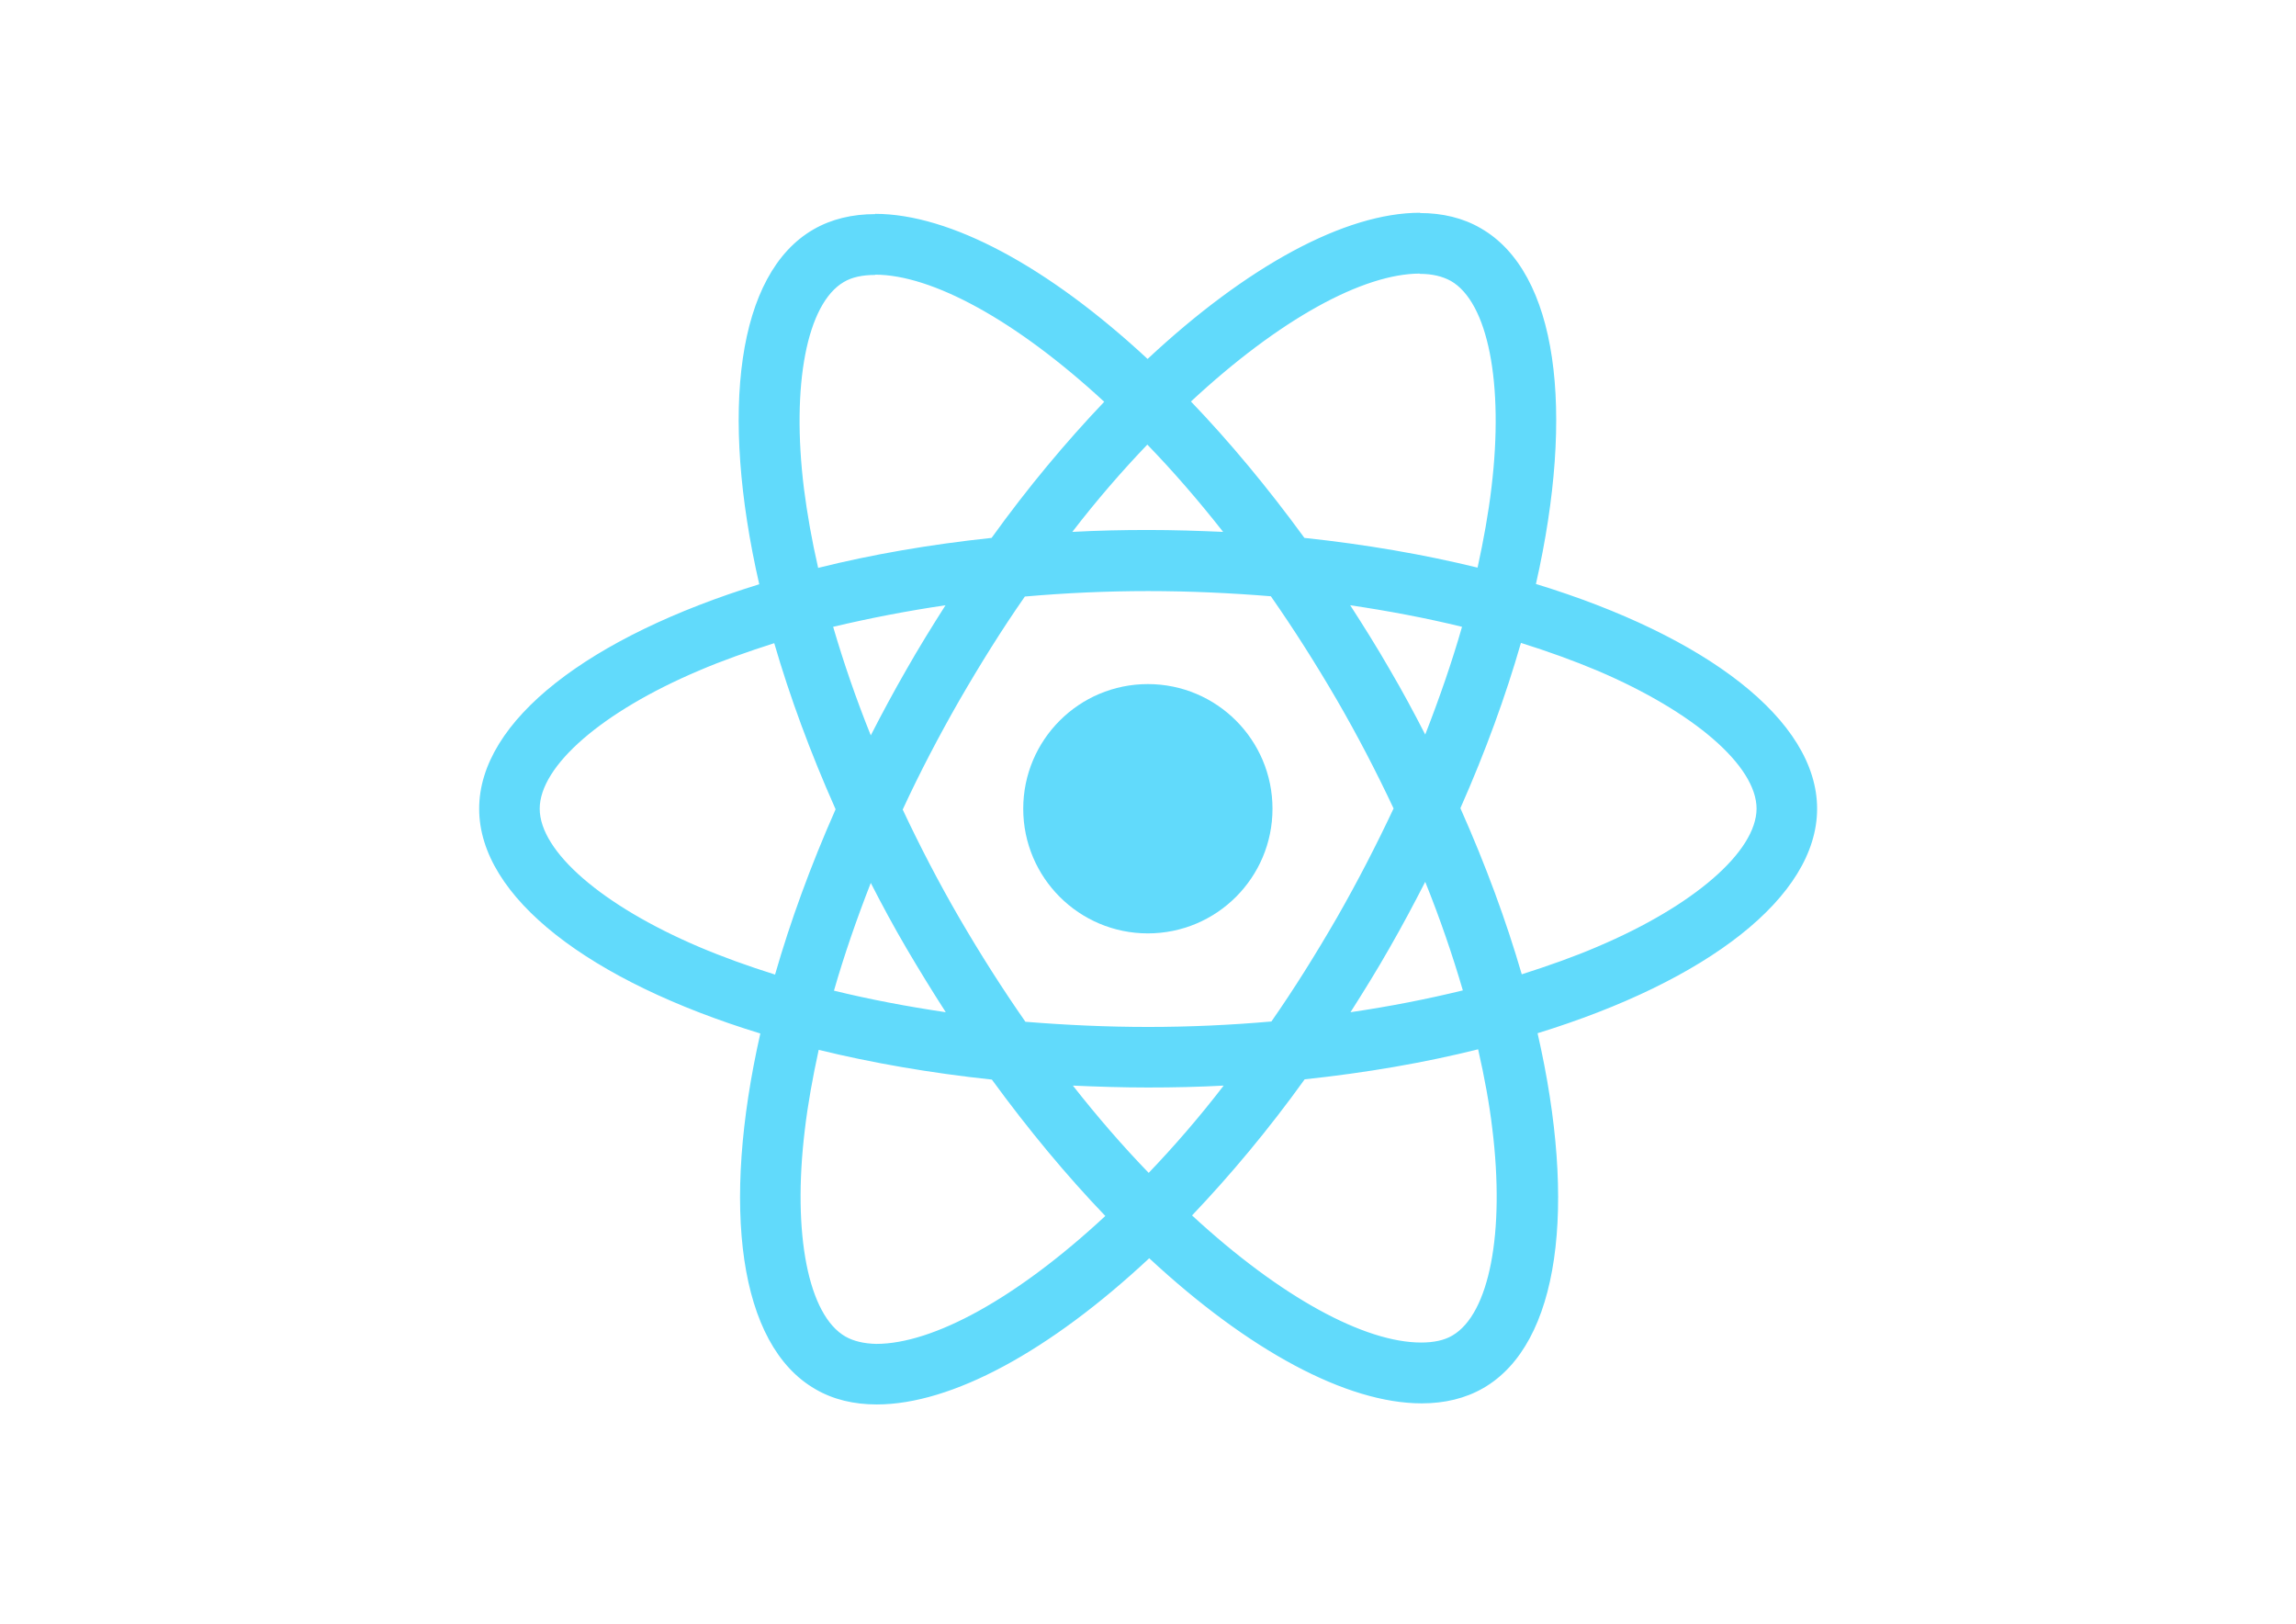
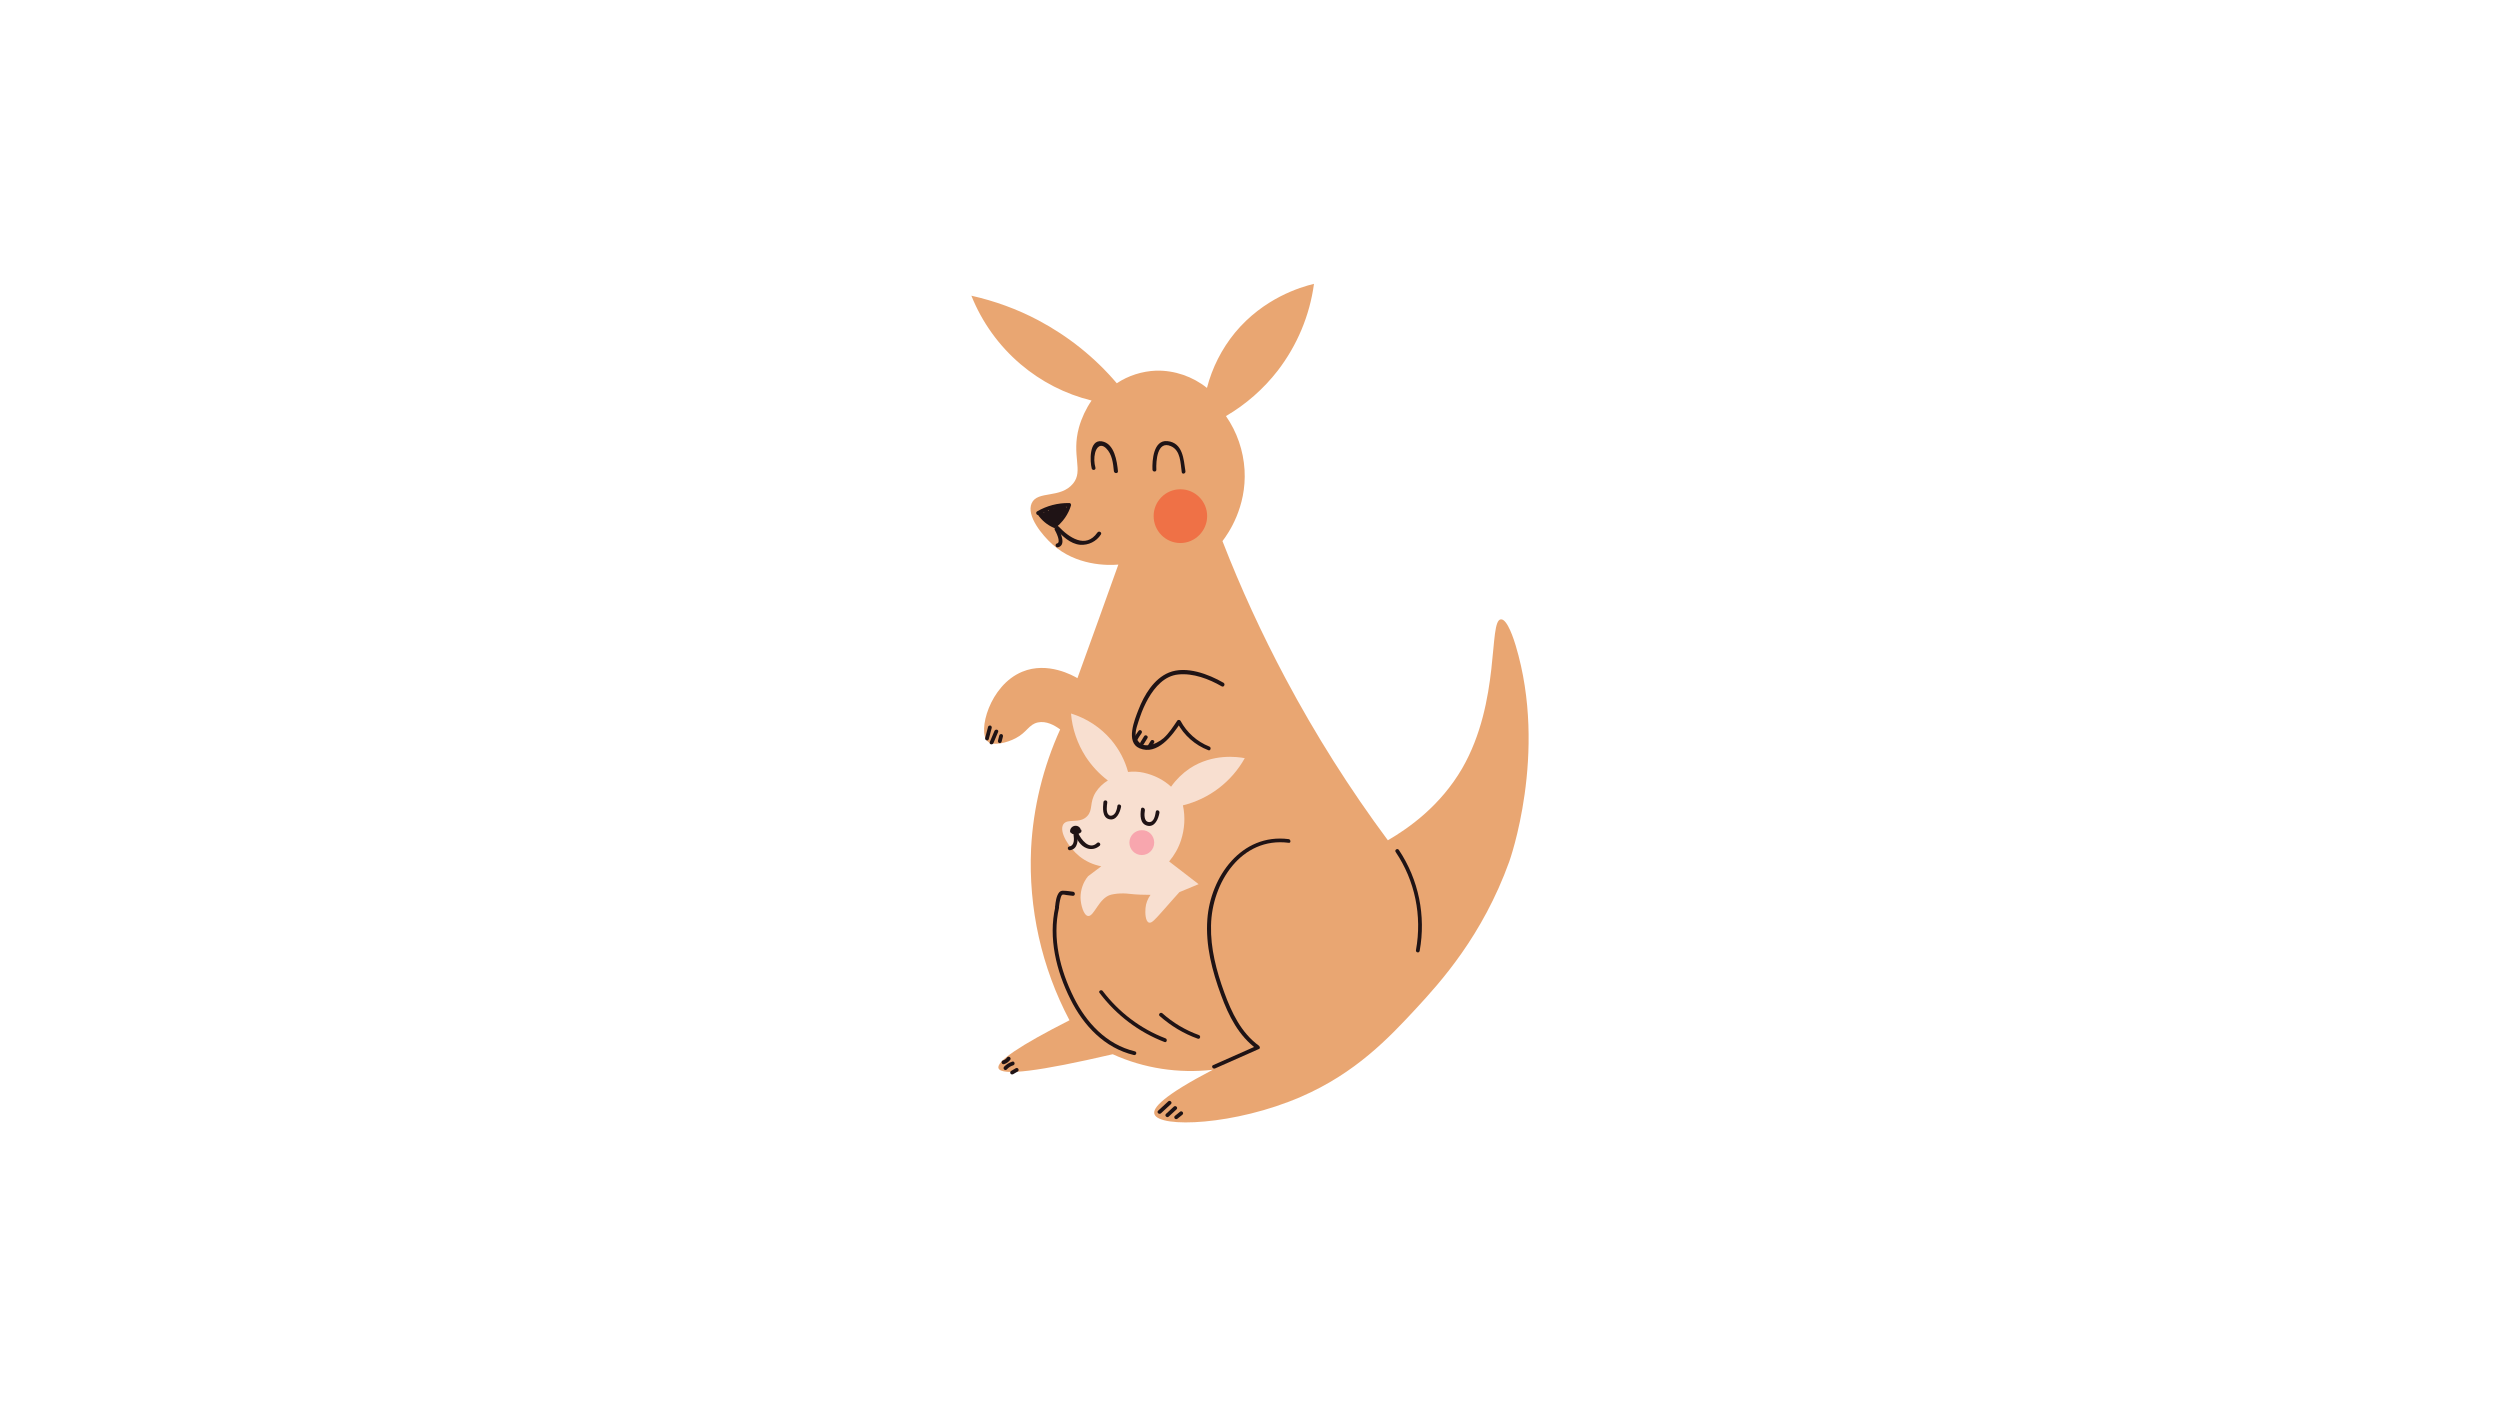
- <svg xmlns="http://www.w3.org/2000/svg" viewBox="0 0 841.9 595.3">
-   <g fill="#61DAFB">
-     <path d="M666.3 296.5c0-32.5-40.7-63.3-103.1-82.4 14.4-63.6 8-114.2-20.2-130.4-6.5-3.8-14.1-5.6-22.4-5.6v22.3c4.6 0 8.3.9 11.4 2.6 13.6 7.8 19.5 37.5 14.9 75.7-1.1 9.4-2.9 19.3-5.1 29.4-19.6-4.8-41-8.5-63.5-10.9-13.5-18.5-27.5-35.3-41.6-50 32.6-30.3 63.2-46.9 84-46.9V78c-27.5 0-63.5 19.6-99.9 53.6-36.4-33.8-72.4-53.2-99.9-53.2v22.3c20.7 0 51.4 16.5 84 46.6-14 14.7-28 31.4-41.3 49.9-22.6 2.4-44 6.1-63.6 11-2.3-10-4-19.7-5.2-29-4.7-38.2 1.1-67.9 14.6-75.8 3-1.8 6.9-2.6 11.5-2.6V78.5c-8.4 0-16 1.8-22.6 5.6-28.1 16.2-34.4 66.7-19.9 130.1-62.2 19.2-102.7 49.9-102.7 82.3 0 32.5 40.7 63.3 103.1 82.4-14.4 63.6-8 114.2 20.2 130.4 6.5 3.8 14.1 5.6 22.5 5.6 27.5 0 63.5-19.6 99.9-53.6 36.4 33.8 72.4 53.2 99.9 53.2 8.4 0 16-1.8 22.6-5.6 28.1-16.2 34.4-66.7 19.9-130.1 62-19.1 102.5-49.9 102.5-82.3zm-130.2-66.7c-3.7 12.9-8.3 26.2-13.5 39.5-4.1-8-8.4-16-13.1-24-4.6-8-9.5-15.8-14.4-23.4 14.2 2.1 27.9 4.7 41 7.9zm-45.8 106.5c-7.8 13.5-15.8 26.3-24.1 38.2-14.9 1.3-30 2-45.2 2-15.1 0-30.2-.7-45-1.9-8.3-11.9-16.4-24.6-24.2-38-7.6-13.1-14.5-26.4-20.8-39.8 6.2-13.4 13.2-26.8 20.7-39.9 7.8-13.5 15.8-26.3 24.1-38.2 14.9-1.3 30-2 45.2-2 15.1 0 30.2.7 45 1.9 8.3 11.9 16.4 24.6 24.2 38 7.6 13.1 14.5 26.4 20.8 39.8-6.3 13.4-13.2 26.8-20.7 39.9zm32.3-13c5.4 13.4 10 26.8 13.8 39.8-13.1 3.2-26.9 5.9-41.2 8 4.9-7.7 9.8-15.6 14.4-23.7 4.6-8 8.9-16.1 13-24.1zM421.2 430c-9.3-9.6-18.6-20.3-27.8-32 9 .4 18.2.7 27.5.7 9.4 0 18.7-.2 27.8-.7-9 11.7-18.3 22.4-27.5 32zm-74.4-58.9c-14.2-2.1-27.9-4.7-41-7.9 3.7-12.9 8.3-26.2 13.5-39.5 4.1 8 8.4 16 13.1 24 4.7 8 9.5 15.8 14.4 23.4zM420.7 163c9.3 9.6 18.6 20.3 27.8 32-9-.4-18.2-.7-27.5-.7-9.4 0-18.7.2-27.8.7 9-11.7 18.3-22.4 27.5-32zm-74 58.9c-4.9 7.7-9.8 15.6-14.4 23.7-4.6 8-8.9 16-13 24-5.4-13.4-10-26.8-13.8-39.8 13.1-3.1 26.9-5.8 41.2-7.9zm-90.5 125.2c-35.4-15.1-58.3-34.9-58.3-50.6 0-15.7 22.9-35.6 58.3-50.6 8.6-3.7 18-7 27.7-10.1 5.7 19.6 13.2 40 22.5 60.9-9.2 20.8-16.6 41.1-22.2 60.6-9.9-3.1-19.3-6.5-28-10.2zM310 490c-13.6-7.8-19.5-37.5-14.9-75.7 1.1-9.4 2.9-19.3 5.1-29.4 19.6 4.8 41 8.5 63.5 10.9 13.5 18.5 27.5 35.3 41.6 50-32.6 30.3-63.2 46.9-84 46.9-4.5-.1-8.3-1-11.3-2.7zm237.2-76.2c4.7 38.2-1.1 67.9-14.6 75.8-3 1.8-6.9 2.6-11.5 2.6-20.7 0-51.4-16.5-84-46.6 14-14.7 28-31.4 41.3-49.9 22.6-2.4 44-6.1 63.6-11 2.3 10.1 4.1 19.8 5.2 29.1zm38.5-66.7c-8.6 3.7-18 7-27.7 10.1-5.7-19.6-13.2-40-22.5-60.9 9.2-20.8 16.6-41.1 22.2-60.6 9.9 3.1 19.3 6.5 28.1 10.2 35.4 15.1 58.3 34.9 58.3 50.6-.1 15.7-23 35.6-58.4 50.6zM320.8 78.4z" />
-     <circle cx="420.9" cy="296.5" r="45.7" />
-     <path d="M520.5 78.1z" />
+ <svg xmlns="http://www.w3.org/2000/svg" width="1920" zoomAndPan="magnify" viewBox="0 0 1440 810" height="1080" preserveAspectRatio="xMidYMid meet" version="1.0">
+   <defs>
+     <clipPath id="ea2a0272d2">
+       <path d="M 559.508 163.5 L 880.492 163.5 L 880.492 646.5 L 559.508 646.5 Z M 559.508 163.5 " clip-rule="nonzero" />
+     </clipPath>
+   </defs>
+   <g clip-path="url(#ea2a0272d2)">
+     <path fill="#e9a672" d="M 606.078 313.465 C 600.496 308.43 591 297.133 594.242 289.863 C 597.594 282.375 610.883 287.406 618.141 278.461 C 624.172 271.082 617.023 262.465 621.492 246.141 C 623.055 240.66 625.516 235.402 628.754 230.707 C 613.676 227.016 599.715 219.859 587.875 209.797 C 575.367 199.172 565.648 185.641 559.508 170.32 C 572.91 173.336 585.867 178.035 597.926 184.41 C 615.238 193.582 630.648 205.883 643.273 220.758 C 649.973 216.285 657.902 213.82 665.945 213.488 C 676.555 213.262 686.941 216.844 695.207 223.438 C 698.219 211.809 703.695 200.961 711.398 191.566 C 727.816 171.773 748.93 165.398 756.855 163.496 C 754.398 181.727 747.141 198.949 735.973 213.488 C 727.816 224 717.656 232.945 706.152 239.656 C 712.516 248.824 716.203 259.562 716.871 270.746 C 718.102 292.215 707.379 307.426 704.141 311.672 C 714.637 338.738 726.812 365.129 740.438 390.742 C 757.75 423.281 777.41 454.371 799.41 484.008 C 811.695 476.852 829.676 464.098 842.188 442.629 C 864.523 403.934 857.266 357.301 864.523 356.742 C 868.32 356.406 872.227 369.156 873.008 371.73 C 891.773 434.02 869.324 496.309 869.324 496.309 C 853.914 539.027 829.676 565.758 815.715 580.855 C 799.969 597.852 780.867 618.09 749.375 631.738 C 711.512 648.176 667.508 649.961 664.938 641.688 C 663.82 638.219 669.855 631.18 698.555 616.191 C 678.898 618.426 658.906 615.41 640.926 607.242 C 598.598 617.086 576.703 619.883 575.145 615.293 C 573.805 611.379 587.43 602.211 616.023 587.672 C 599.938 557.258 592.34 523.148 593.906 488.816 C 595.133 465.109 600.832 441.848 610.66 420.148 C 607.309 417.688 602.621 415.117 597.816 416.125 C 592.566 417.242 591.559 421.828 585.082 425.18 C 580.281 427.754 571.906 429.992 568.777 426.973 C 563.078 421.496 569.895 394.766 588.77 386.938 C 603.508 380.785 618.363 389.285 620.598 390.629 C 628.531 368.82 636.348 347.012 644.164 325.207 C 637.801 325.766 619.816 325.879 606.078 313.465 " fill-opacity="1" fill-rule="nonzero" />
  </g>
+   <path fill="#f8dfd0" d="M 674.543 453.141 C 677.449 449.004 681.133 445.426 685.266 442.629 C 698.441 433.906 712.852 435.918 716.984 436.699 C 709.391 450.344 696.438 460.184 681.359 463.875 C 682.809 470.586 682.363 477.52 680.242 484.008 C 678.789 488.48 676.441 492.617 673.426 496.195 L 690.402 509.281 L 679.348 513.863 C 678.23 515.098 674.879 518.789 670.297 524.043 C 665.164 529.855 663.375 531.871 661.812 531.422 C 659.688 530.754 659.578 525.719 659.801 523.148 C 660.023 520.352 661.027 517.777 662.703 515.434 C 658.684 515.434 654.777 515.32 650.754 514.875 C 648.297 514.539 645.84 514.539 643.387 514.762 C 642.27 514.875 641.152 515.098 640.035 515.32 C 632.883 517.109 630.312 527.957 626.742 527.621 C 624.172 527.285 622.496 521.246 622.387 517.109 C 622.387 512.637 623.84 508.164 626.742 504.695 L 634.336 498.988 C 629.754 498.098 625.516 496.195 621.828 493.289 C 615.574 488.258 609.879 479.086 612.445 474.836 C 614.906 471.031 621.938 474.836 626.297 470.027 C 629.648 466.449 627.414 462.312 631.098 456.387 C 632.883 453.59 635.34 451.238 638.133 449.562 C 633.105 445.762 628.867 441.176 625.402 435.918 C 620.598 428.426 617.582 419.816 616.91 410.98 C 625.961 413.773 634 419.031 640.145 426.301 C 644.609 431.668 647.961 437.934 649.75 444.641 C 652.766 444.305 655.781 444.418 658.793 445.09 C 664.715 446.43 670.191 449.117 674.543 453.141 " fill-opacity="1" fill-rule="nonzero" />
+   <path fill="#1f1315" d="M 632.102 306.754 C 625.402 316.371 615.688 309.551 609.766 303.285 C 608.762 302.281 607.195 303.844 608.203 304.852 C 612 308.766 616.352 313.242 622.164 313.801 C 626.965 314.137 631.543 311.898 634.113 307.871 C 634.895 306.641 632.996 305.523 632.102 306.754 " fill-opacity="1" fill-rule="nonzero" />
+   <path fill="#1f1315" d="M 609.43 315.254 C 614.348 314.023 610.883 306.754 609.43 304.07 C 609.094 303.621 608.312 303.512 607.867 303.844 C 607.418 304.18 607.309 304.738 607.531 305.191 C 608.203 306.309 611.328 312.457 608.871 313.02 C 607.418 313.352 607.977 315.586 609.43 315.254 " fill-opacity="1" fill-rule="nonzero" />
+   <path fill="#1f1315" d="M 682.809 271.414 C 681.805 264.594 681.359 254.977 672.422 254.078 C 664.379 253.297 663.598 265.152 663.82 270.523 C 663.934 271.973 666.168 271.973 666.055 270.523 C 665.832 265.598 666.504 253.52 674.43 256.988 C 680.129 259.449 679.906 266.719 680.688 271.973 C 680.91 273.426 683.035 272.867 682.809 271.414 " fill-opacity="1" fill-rule="nonzero" />
+   <path fill="#1f1315" d="M 643.945 271.414 C 643.387 265.711 641.934 255.312 634.559 254.191 C 627.191 253.074 627.75 265.934 628.867 269.961 C 629.09 270.523 629.754 270.855 630.312 270.633 C 630.871 270.41 631.098 269.961 630.984 269.402 C 630.207 266.609 630.09 263.699 630.762 260.902 C 631.543 257.66 633.891 255.09 637.129 258.219 C 640.594 261.574 641.152 266.832 641.598 271.414 C 641.82 272.867 644.051 272.867 643.945 271.414 " fill-opacity="1" fill-rule="nonzero" />
+   <path fill="#1f1315" d="M 704.812 393.309 C 696.102 388.277 683.258 383.359 673.312 387.387 C 664.605 390.965 659.02 400.355 655.781 408.742 C 653.547 414.449 648.184 427.531 656.34 431 C 666.613 435.359 675.324 423.504 680.016 416.348 L 678.117 416.348 C 682.027 423.617 688.391 429.207 695.988 432.117 C 697.324 432.676 697.883 430.441 696.547 429.992 C 689.508 427.195 683.594 421.941 680.016 415.23 C 679.684 414.672 679.012 414.559 678.453 414.785 C 678.23 414.895 678.117 415.008 678.008 415.23 C 675.66 418.699 673.312 422.387 670.191 425.18 C 665.609 429.094 657.012 432.34 654.328 424.512 C 653.324 421.719 655.781 415.676 656.676 412.879 C 657.902 409.191 659.578 405.5 661.477 402.148 C 665.273 395.66 670.75 389.285 678.676 388.504 C 687.273 387.609 696.324 391.074 703.695 395.324 C 704.254 395.66 704.922 395.438 705.145 394.879 C 705.48 394.32 705.258 393.645 704.812 393.309 " fill-opacity="1" fill-rule="nonzero" />
+   <path fill="#1f1315" d="M 742.227 483.332 C 715.086 479.871 697.219 505.031 695.43 529.52 C 694.312 544.508 698.219 559.379 703.359 573.25 C 707.715 585.215 713.52 596.734 724.023 604.34 L 724.023 602.324 L 698.777 613.508 C 697.438 614.066 698.555 615.969 699.895 615.41 L 725.137 604.227 C 726.031 603.891 725.695 602.77 725.137 602.324 C 714.863 594.832 709.391 583.199 705.145 571.57 C 700.676 559.27 697.219 546.297 697.555 533.098 C 697.996 508.609 714.863 481.883 742.336 485.461 C 743.676 485.684 743.566 483.445 742.227 483.332 " fill-opacity="1" fill-rule="nonzero" />
+   <path fill="#1f1315" d="M 607.867 522.25 C 603.738 540.367 608.426 559.27 616.582 575.594 C 624.062 590.691 636.234 603.664 653.102 607.695 C 654.555 608.027 655.113 605.902 653.66 605.566 C 637.352 601.652 625.738 589.129 618.477 574.477 C 610.66 558.711 605.969 540.367 609.988 522.926 C 610.324 521.469 608.203 520.797 607.867 522.25 " fill-opacity="1" fill-rule="nonzero" />
+   <path fill="#1f1315" d="M 633.332 571.906 C 642.938 584.656 655.895 594.496 670.75 600.199 C 672.086 600.758 672.645 598.52 671.305 598.074 C 657.012 592.598 644.5 583.09 635.23 570.898 C 634.449 569.672 632.438 570.789 633.332 571.906 " fill-opacity="1" fill-rule="nonzero" />
+   <path fill="#1f1315" d="M 667.957 585.215 C 674.43 590.918 681.805 595.391 689.957 598.297 C 691.297 598.746 691.855 596.621 690.516 596.176 C 682.809 593.379 675.66 589.129 669.52 583.648 C 668.402 582.754 666.949 584.316 667.957 585.215 " fill-opacity="1" fill-rule="nonzero" />
+   <path fill="#1f1315" d="M 618.141 513.641 C 616.352 513.418 614.457 513.082 612.672 513.082 C 611.777 512.969 610.77 513.195 610.102 513.977 C 608.426 515.992 607.977 519.68 607.754 522.25 C 607.645 523.707 609.879 523.707 609.988 522.25 C 610.102 521.023 610.324 519.906 610.547 518.676 C 610.77 517.891 611.105 516.102 611.664 515.543 C 612.223 514.984 613.562 515.434 614.234 515.543 L 617.918 515.992 C 619.48 516.102 619.48 513.863 618.141 513.641 " fill-opacity="1" fill-rule="nonzero" />
+   <path fill="#1f1315" d="M 817.727 547.75 C 821.41 527.508 817.168 506.707 805.773 489.598 C 804.996 488.367 803.098 489.484 803.879 490.715 C 815.047 507.27 819.176 527.508 815.605 547.191 C 815.27 548.645 817.391 549.203 817.727 547.75 " fill-opacity="1" fill-rule="nonzero" />
+   <path fill="#1f1315" d="M 668.738 641.242 L 674.43 635.984 C 675.547 634.98 673.871 633.414 672.867 634.418 L 667.172 639.676 C 665.945 640.684 667.621 642.246 668.738 641.242 " fill-opacity="1" fill-rule="nonzero" />
+   <path fill="#1f1315" d="M 673.203 643.145 L 677.672 639.008 C 678.789 637.996 677.113 636.434 676.105 637.438 L 671.637 641.574 C 670.52 642.586 672.195 644.148 673.203 643.145 " fill-opacity="1" fill-rule="nonzero" />
+   <path fill="#1f1315" d="M 678.23 644.371 L 681.133 642.023 C 681.582 641.574 681.582 640.906 681.133 640.457 C 680.688 640.012 680.016 640.012 679.57 640.457 L 676.664 642.809 C 676.219 643.254 676.332 644.039 676.777 644.371 C 677.113 644.707 677.781 644.707 678.23 644.371 " fill-opacity="1" fill-rule="nonzero" />
+   <path fill="#1f1315" d="M 578.379 612.949 C 579.832 612.5 581.062 611.609 581.957 610.375 C 582.289 609.816 582.066 609.145 581.508 608.812 C 580.949 608.477 580.281 608.699 579.945 609.258 C 579.387 610.039 578.605 610.488 577.711 610.82 C 577.152 610.934 576.816 611.609 576.934 612.168 C 577.152 612.836 577.82 613.172 578.379 612.949 " fill-opacity="1" fill-rule="nonzero" />
+   <path fill="#1f1315" d="M 583.074 611.496 C 581.285 612.055 579.723 613.059 578.379 614.402 C 577.375 615.523 578.938 617.086 579.945 615.969 C 580.949 614.848 582.18 614.066 583.633 613.617 C 584.973 613.172 584.414 611.047 583.074 611.496 " fill-opacity="1" fill-rule="nonzero" />
+   <path fill="#1f1315" d="M 583.52 618.762 L 586.199 617.199 C 586.758 616.863 586.871 616.191 586.535 615.633 C 586.199 615.184 585.641 614.961 585.082 615.293 L 582.402 616.863 C 581.844 617.199 581.73 617.867 582.066 618.426 C 582.402 618.875 582.961 618.984 583.52 618.762 " fill-opacity="1" fill-rule="nonzero" />
+   <path fill="#1f1315" d="M 655.672 421.156 C 654.555 422.613 653.66 424.062 652.879 425.633 C 652.207 426.859 654.105 427.977 654.777 426.75 C 655.559 425.18 656.559 423.73 657.566 422.277 C 657.902 421.719 657.789 421.043 657.23 420.707 C 656.789 420.375 656.004 420.484 655.672 421.156 C 655.672 421.043 655.672 421.043 655.672 421.156 " fill-opacity="1" fill-rule="nonzero" />
+   <path fill="#1f1315" d="M 658.793 428.648 L 660.918 425.18 C 661.699 423.953 659.688 422.836 659.02 424.062 L 656.895 427.531 C 656.117 428.762 658.012 429.883 658.793 428.648 " fill-opacity="1" fill-rule="nonzero" />
+   <path fill="#1f1315" d="M 662.816 426.75 L 661.363 429.094 C 660.582 430.328 662.48 431.445 663.262 430.215 L 664.715 427.867 C 665.496 426.637 663.598 425.52 662.816 426.75 " fill-opacity="1" fill-rule="nonzero" />
+   <path fill="#1f1315" d="M 569.559 425.633 L 571.234 419.258 C 571.348 418.699 571.012 418.027 570.453 417.914 C 569.895 417.805 569.223 418.141 569.113 418.699 L 567.438 425.07 C 567.324 425.633 567.66 426.301 568.219 426.414 C 568.777 426.637 569.445 426.301 569.559 425.633 " fill-opacity="1" fill-rule="nonzero" />
+   <path fill="#1f1315" d="M 572.238 427.977 L 574.922 421.602 C 575.48 420.262 573.355 419.703 572.797 421.043 L 570.117 427.418 C 569.559 428.762 571.68 429.324 572.238 427.977 " fill-opacity="1" fill-rule="nonzero" />
+   <path fill="#1f1315" d="M 576.934 427.195 L 577.711 424.176 C 577.82 423.617 577.488 422.945 576.934 422.836 C 576.375 422.723 575.703 423.059 575.59 423.617 L 574.809 426.637 C 574.699 427.195 575.031 427.867 575.59 427.977 C 576.039 428.203 576.703 427.867 576.934 427.195 " fill-opacity="1" fill-rule="nonzero" />
+   <path fill="#1f1315" d="M 657.23 466 C 656.676 469.469 656.559 474.613 660.918 475.617 C 665.273 476.625 667.285 471.48 667.844 468.129 C 668.066 466.672 665.945 466.113 665.723 467.566 C 665.387 469.691 664.715 473.828 661.699 473.496 C 658.684 473.16 659.129 468.688 659.465 466.672 C 659.578 465.219 657.453 464.551 657.23 466 " fill-opacity="1" fill-rule="nonzero" />
+   <path fill="#1f1315" d="M 635.566 462.086 C 635.23 465.219 634.781 470.699 638.691 471.82 C 643.051 473.047 645.059 468.012 645.727 464.773 C 646.062 463.316 643.828 462.758 643.609 464.215 C 643.492 465.555 643.051 467.008 642.379 468.234 C 641.711 469.355 639.922 470.473 638.691 469.469 C 636.906 468.012 637.574 464.098 637.801 462.199 C 637.91 460.637 635.676 460.637 635.566 462.086 " fill-opacity="1" fill-rule="nonzero" />
+   <path fill="#1f1315" d="M 619.145 480.988 C 620.598 484.008 622.496 487.246 625.738 488.48 C 628.309 489.598 631.32 489.039 633.441 487.137 C 634.449 486.129 632.883 484.566 631.879 485.57 C 627.414 489.82 622.723 483.562 621.047 479.871 C 620.488 478.527 618.586 479.648 619.145 480.988 " fill-opacity="1" fill-rule="nonzero" />
+   <path fill="#1f1315" d="M 616.469 489.711 C 620.934 488.926 621.047 483.785 620.488 480.316 C 620.262 478.859 618.141 479.531 618.363 480.875 C 618.699 483.223 619.035 487.023 615.91 487.586 C 614.457 487.809 615.016 490.043 616.469 489.711 " fill-opacity="1" fill-rule="nonzero" />
+   <path fill="#1f1315" d="M 617.695 480.316 C 619.258 480.875 621.047 480.652 622.387 479.648 C 622.945 479.309 623.055 478.637 622.832 478.078 C 622.832 477.969 622.723 477.969 622.609 477.855 C 620.934 476.402 618.477 476.402 616.805 477.855 C 616.352 478.301 616.352 478.973 616.805 479.418 C 616.91 479.531 616.91 479.531 617.023 479.648 C 618.699 480.652 621.047 480.207 622.051 478.414 C 622.164 478.301 622.164 478.191 622.164 478.078 C 622.387 477.633 622.387 477.074 621.938 476.738 C 620.82 475.395 618.812 475.281 617.469 476.402 C 616.805 476.961 616.352 477.855 616.352 478.75 C 616.246 480.207 618.477 480.207 618.586 478.75 C 618.699 477.633 619.816 477.742 620.375 478.414 L 620.152 477.074 C 619.816 477.855 619.035 478.191 618.254 477.969 C 618.141 477.969 618.027 477.855 618.027 477.855 L 618.254 479.648 C 619.035 478.973 620.152 478.973 620.934 479.648 L 621.156 477.855 C 620.262 478.527 619.145 478.637 618.141 478.301 C 617.023 477.742 616.352 479.871 617.695 480.316 " fill-opacity="1" fill-rule="nonzero" />
+   <path fill="#1f1315" d="M 597.703 296.352 C 600.051 299.707 603.18 302.395 606.859 303.957 C 607.195 304.18 607.645 304.18 607.977 303.957 C 612.223 300.715 615.352 296.242 616.91 291.098 C 617.023 290.539 616.688 289.863 616.133 289.758 C 616.023 289.758 615.91 289.758 615.797 289.758 C 609.32 289.641 602.949 291.32 597.367 294.566 C 596.809 294.898 596.699 295.57 597.035 296.129 C 597.367 296.688 598.039 296.801 598.598 296.465 C 603.844 293.449 609.879 291.879 615.91 291.879 L 614.793 290.426 C 613.789 294.23 611.664 297.695 608.762 300.379 C 606.973 301.836 606.191 301.16 604.402 299.93 C 602.621 298.59 601.055 296.91 599.715 295.125 C 598.934 294.117 596.922 295.234 597.703 296.352 " fill-opacity="1" fill-rule="nonzero" />
+   <path fill="#1f1315" d="M 599.602 296.91 C 601.168 296.91 602.062 298.812 603.066 299.93 C 603.844 300.824 604.738 301.5 605.855 301.836 C 606.414 301.945 607.086 301.609 607.195 301.047 C 607.309 300.715 607.195 300.488 607.086 300.156 C 605.855 298.031 603.957 296.352 601.836 295.348 C 600.719 294.789 599.492 296.129 600.496 297.133 C 602.73 299.262 605.184 301.16 607.867 302.84 C 608.426 303.176 609.094 302.953 609.43 302.395 C 609.543 302.168 609.652 301.836 609.543 301.5 C 608.871 298.031 606.414 295.125 602.949 294.008 C 602.172 293.672 601.391 294.566 601.613 295.348 C 602.172 297.469 605.184 302.953 608.09 300.602 C 610.996 298.254 604.738 294.453 603.066 293.672 C 602.508 293.332 601.836 293.555 601.504 294.117 C 601.277 294.453 601.277 294.898 601.504 295.234 C 602.508 297.586 605.52 301.723 608.535 299.484 C 610.996 297.809 607.531 294.23 606.078 293.109 C 605.633 292.66 604.961 292.66 604.516 293.109 C 604.18 293.449 604.066 293.895 604.18 294.23 C 604.516 296.242 606.973 300.715 609.543 298.703 C 612.336 296.465 608.426 293.332 606.414 292.551 C 605.855 292.438 605.184 292.773 605.074 293.332 C 604.852 295.234 605.742 297.023 607.309 297.922 C 608.426 298.703 609.988 299.148 610.77 297.695 C 612.336 295.012 608.312 290.316 606.301 293.555 C 605.633 294.789 606.078 296.242 607.309 296.91 C 608.871 297.922 610.77 296.91 611.777 295.57 C 612.672 294.566 613.453 292.996 612.336 291.879 C 610.883 290.426 607.531 292.887 606.191 293.449 C 604.852 294.008 605.855 295.793 607.086 295.457 C 609.32 295.012 611.555 294.23 613.676 293.332 C 614.68 292.887 614.121 291.211 613.117 291.211 C 611.328 291.211 609.43 291.434 607.754 291.992 L 608.312 294.117 C 609.43 293.672 610.66 293.449 611.887 293.449 L 610.77 291.992 C 610.324 294.34 608.871 296.465 606.859 297.809 L 608.203 299.598 L 612.223 294.676 L 610.324 293.895 C 610.324 295.57 609.43 297.133 607.977 298.145 L 609.652 299.598 L 614.121 294.117 L 612.336 292.773 C 611.219 294.34 609.988 295.906 608.535 297.246 C 607.531 298.254 609.094 299.82 610.102 298.812 C 611.219 297.695 612.223 296.465 613.004 295.125 C 613.23 294.566 613.004 293.895 612.445 293.672 C 612 293.449 611.441 293.555 611.105 294.008 L 607.531 299.484 C 606.75 300.715 608.648 301.836 609.43 300.602 L 613.117 295.457 L 611.219 294.34 C 610.547 295.57 609.652 296.574 608.648 297.586 L 610.211 299.148 C 611.777 297.586 613.117 296.016 614.348 294.23 C 615.016 293.219 613.453 291.879 612.559 292.887 L 608.09 298.254 C 607.754 298.703 607.754 299.484 608.312 299.82 C 608.762 300.156 609.32 300.156 609.652 299.82 C 611.441 298.48 612.559 296.242 612.672 294.008 C 612.672 293.332 612.223 292.887 611.555 292.887 C 611.219 292.887 610.996 292.996 610.77 293.219 L 606.75 298.145 C 605.969 299.039 606.973 300.715 608.09 299.93 C 610.66 298.254 612.445 295.684 613.117 292.773 C 613.23 292.215 612.895 291.543 612.336 291.434 C 612.223 291.434 612.113 291.434 612 291.434 C 610.547 291.434 609.207 291.656 607.867 292.215 C 606.527 292.773 607.086 294.789 608.426 294.34 C 609.988 293.895 611.664 293.672 613.23 293.672 L 612.672 291.543 C 610.77 292.438 608.762 292.996 606.637 293.449 L 607.531 295.457 L 609.43 294.566 C 610.438 294.008 610.66 293.895 610.102 294.34 C 610.102 295.125 609.43 295.793 608.648 295.793 C 607.867 295.793 607.195 295.125 607.195 294.34 C 607.195 294.23 607.195 294.008 607.195 293.895 L 605.855 294.676 L 606.973 295.234 C 607.754 296.574 607.867 296.801 607.309 296.016 C 606.859 295.348 606.527 294.453 606.414 293.672 L 604.516 294.789 C 604.852 295.125 607.309 297.133 606.973 297.586 C 605.633 298.926 603.844 294.898 603.508 294.23 L 601.949 295.793 C 603.402 296.352 604.738 297.246 605.855 298.48 C 606.859 299.484 605.742 298.59 605.297 298.145 C 604.516 297.246 603.957 296.129 603.621 294.898 L 602.285 296.242 C 604.852 297.246 606.75 299.484 607.309 302.168 L 608.984 300.938 C 606.527 299.371 604.18 297.586 602.172 295.57 L 600.832 297.363 C 602.73 298.254 604.293 299.598 605.297 301.383 L 606.527 299.707 C 603.621 298.812 603.18 294.898 599.715 294.789 C 599.043 294.789 598.598 295.234 598.598 295.906 C 598.598 296.574 598.934 296.91 599.602 296.91 " fill-opacity="1" fill-rule="nonzero" />
+   <path fill="#1f1315" d="M 608.312 299.82 C 609.43 300.043 610.547 299.371 610.883 298.254 C 610.883 298.145 610.996 297.922 610.996 297.809 C 610.996 297.133 610.547 296.688 609.879 296.688 C 609.543 296.688 609.32 296.801 609.094 297.023 C 608.426 297.809 608.312 298.812 608.762 299.707 C 609.094 300.266 609.766 300.379 610.324 300.043 C 610.547 299.93 610.77 299.707 610.77 299.371 L 611.328 296.016 C 611.441 295.457 611.105 294.789 610.547 294.676 C 609.988 294.566 609.32 294.898 609.207 295.457 L 608.535 298.812 L 610.547 298.59 C 610.547 298.703 610.547 298.59 610.547 298.59 L 608.648 297.809 C 608.648 297.695 608.762 297.586 608.871 297.586 C 608.871 297.586 608.871 297.586 608.984 297.586 C 607.531 297.363 606.973 299.484 608.312 299.82 " fill-opacity="1" fill-rule="nonzero" />
+   <path fill="#1f1315" d="M 609.543 298.926 C 608.762 299.371 608.312 300.266 608.203 301.16 C 608.203 301.836 608.648 302.281 609.32 302.281 C 609.988 302.281 610.438 301.836 610.438 301.16 C 610.438 300.602 610.324 300.043 610.102 299.598 C 609.879 299.148 609.32 298.926 608.871 299.039 C 608.09 299.262 607.309 299.82 606.859 300.488 C 606.078 301.723 607.977 302.84 608.762 301.609 C 608.871 301.383 609.207 301.16 609.43 301.16 L 608.203 300.602 C 608.203 300.715 608.203 300.938 608.203 301.047 L 610.438 301.047 C 610.438 300.938 610.547 300.824 610.66 300.715 C 611.887 300.043 610.77 298.145 609.543 298.926 " fill-opacity="1" fill-rule="nonzero" />
+   <path fill="#ef7146" d="M 695.32 297.246 C 695.32 305.75 688.391 312.789 679.906 312.789 C 671.414 312.789 664.492 305.859 664.492 297.246 C 664.492 288.746 671.414 281.812 679.906 281.812 C 688.391 281.812 695.32 288.746 695.32 297.246 " fill-opacity="1" fill-rule="nonzero" />
+   <path fill="#f8a6ae" d="M 664.828 485.348 C 664.828 489.375 661.586 492.508 657.676 492.508 C 653.66 492.508 650.531 489.262 650.531 485.348 C 650.531 481.324 653.77 478.191 657.676 478.191 C 661.699 478.078 664.828 481.324 664.828 485.348 C 664.938 485.348 664.938 485.348 664.828 485.348 " fill-opacity="1" fill-rule="nonzero" />
</svg>
